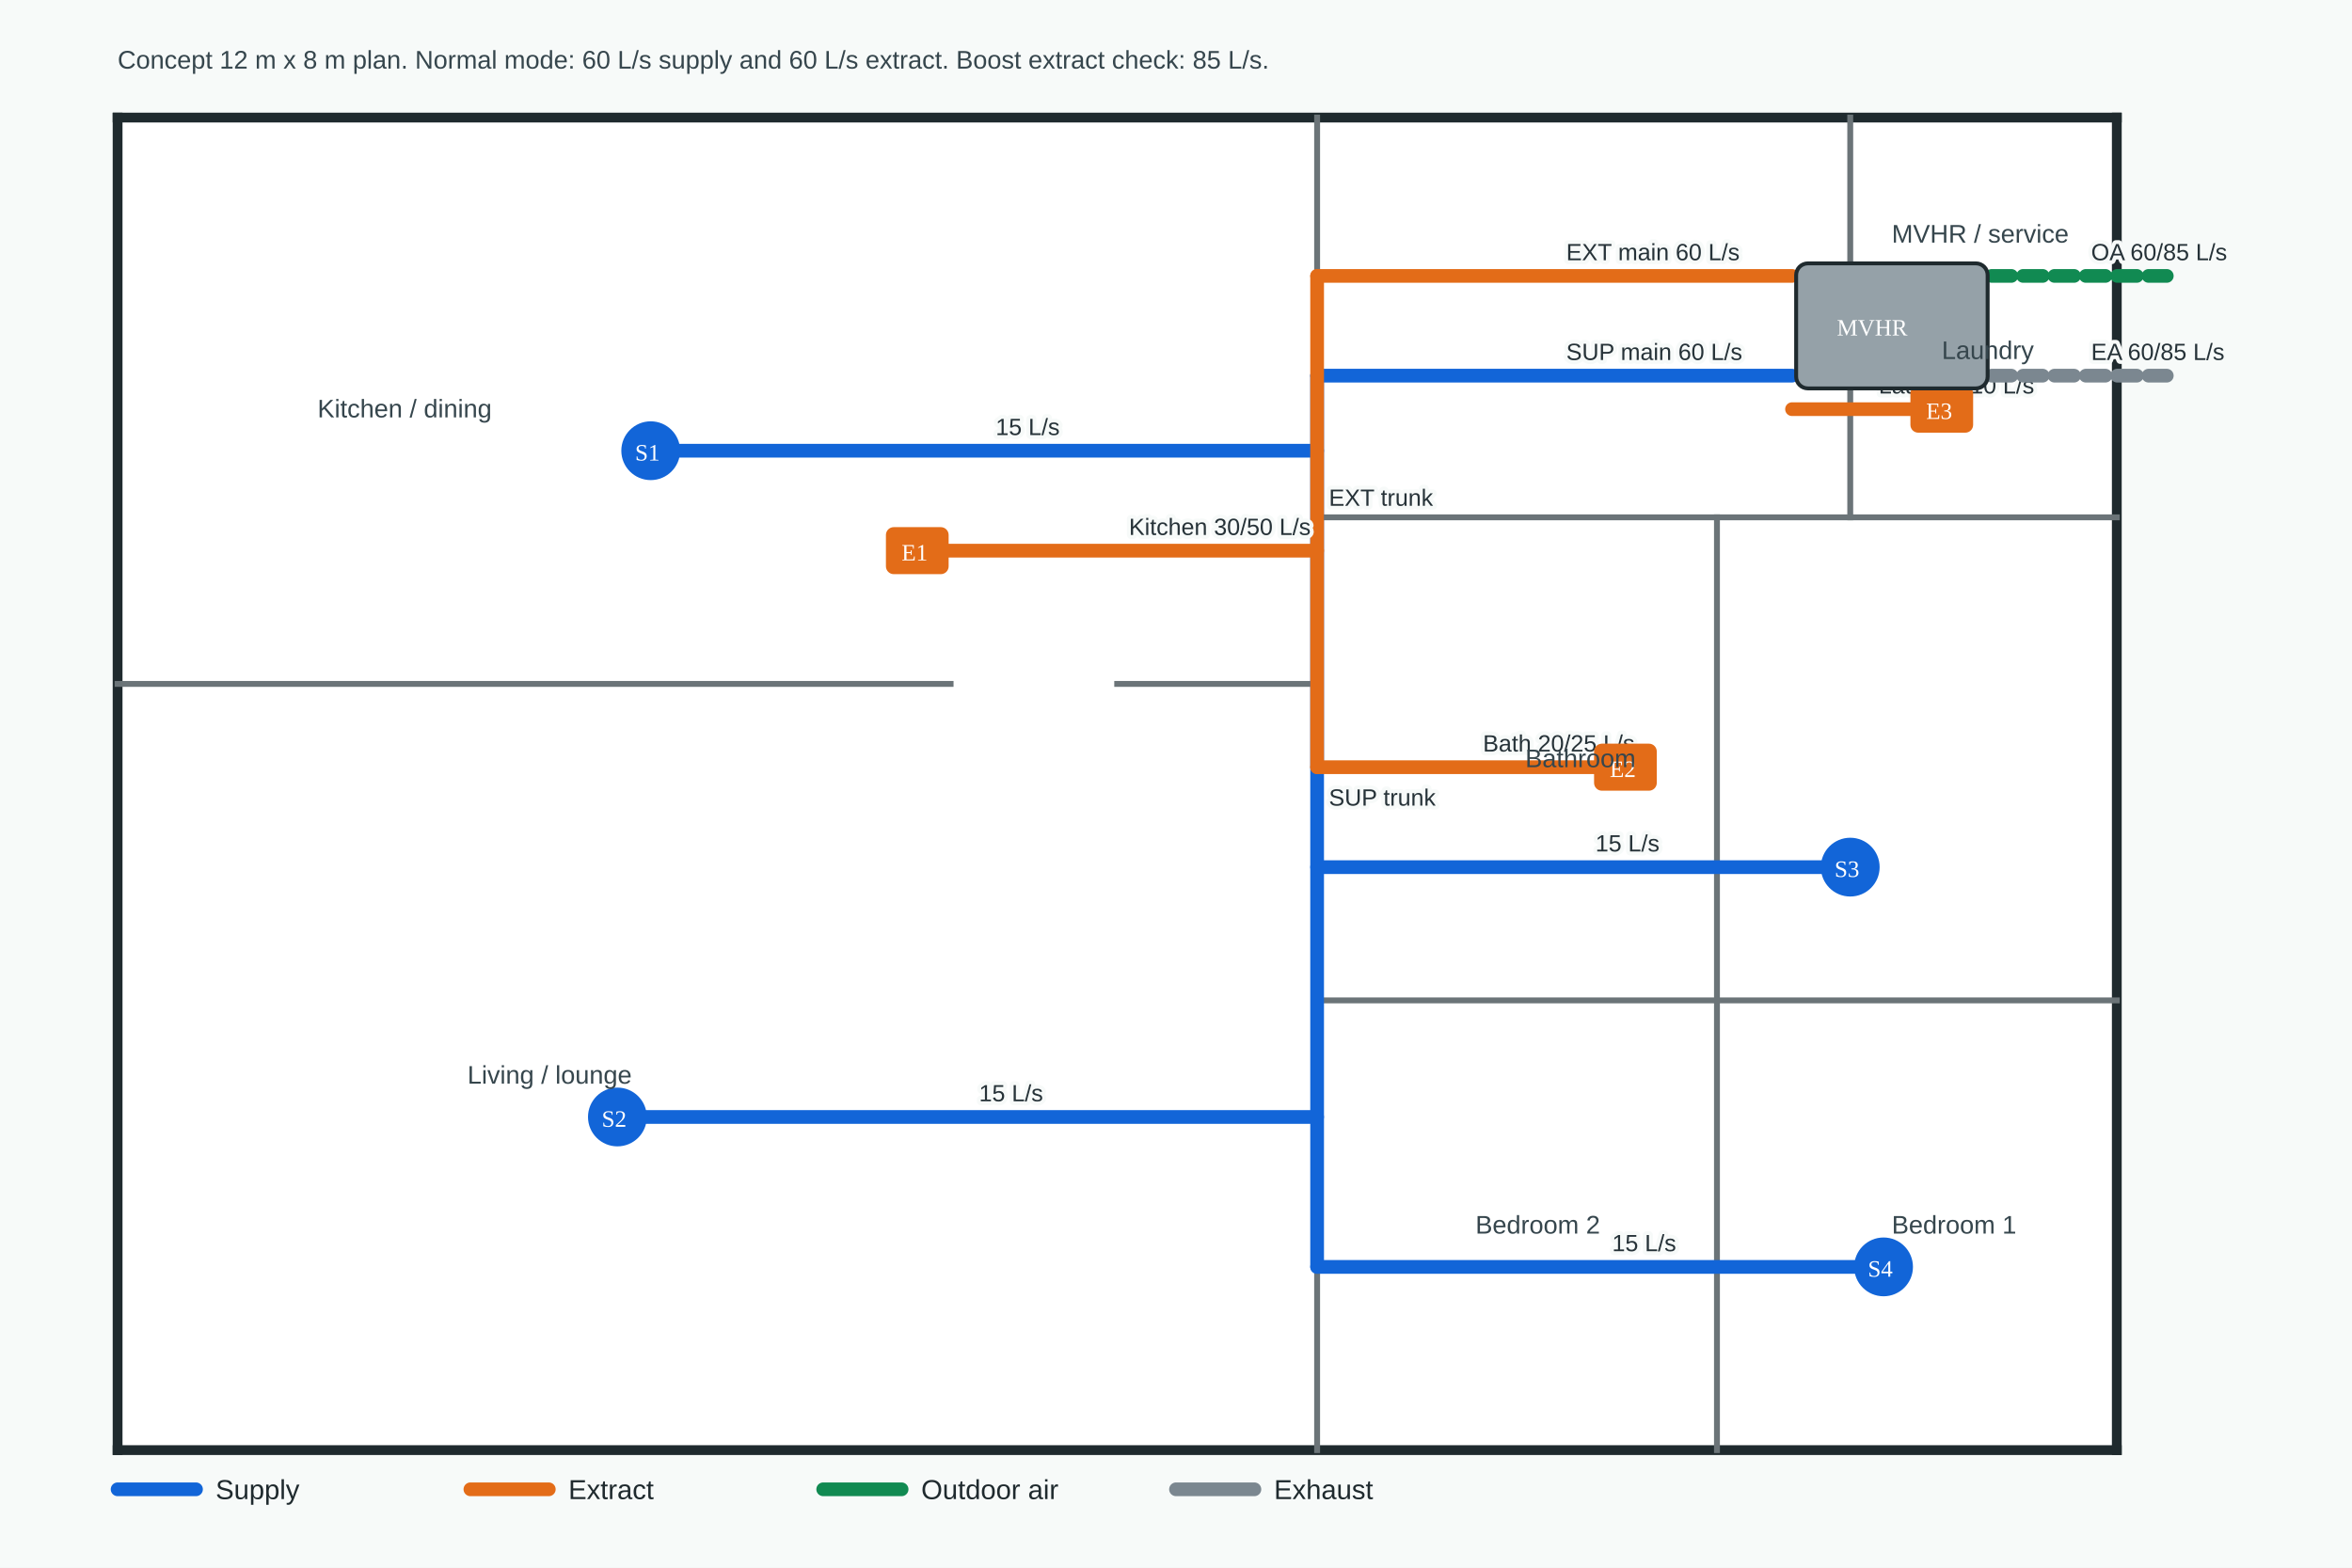
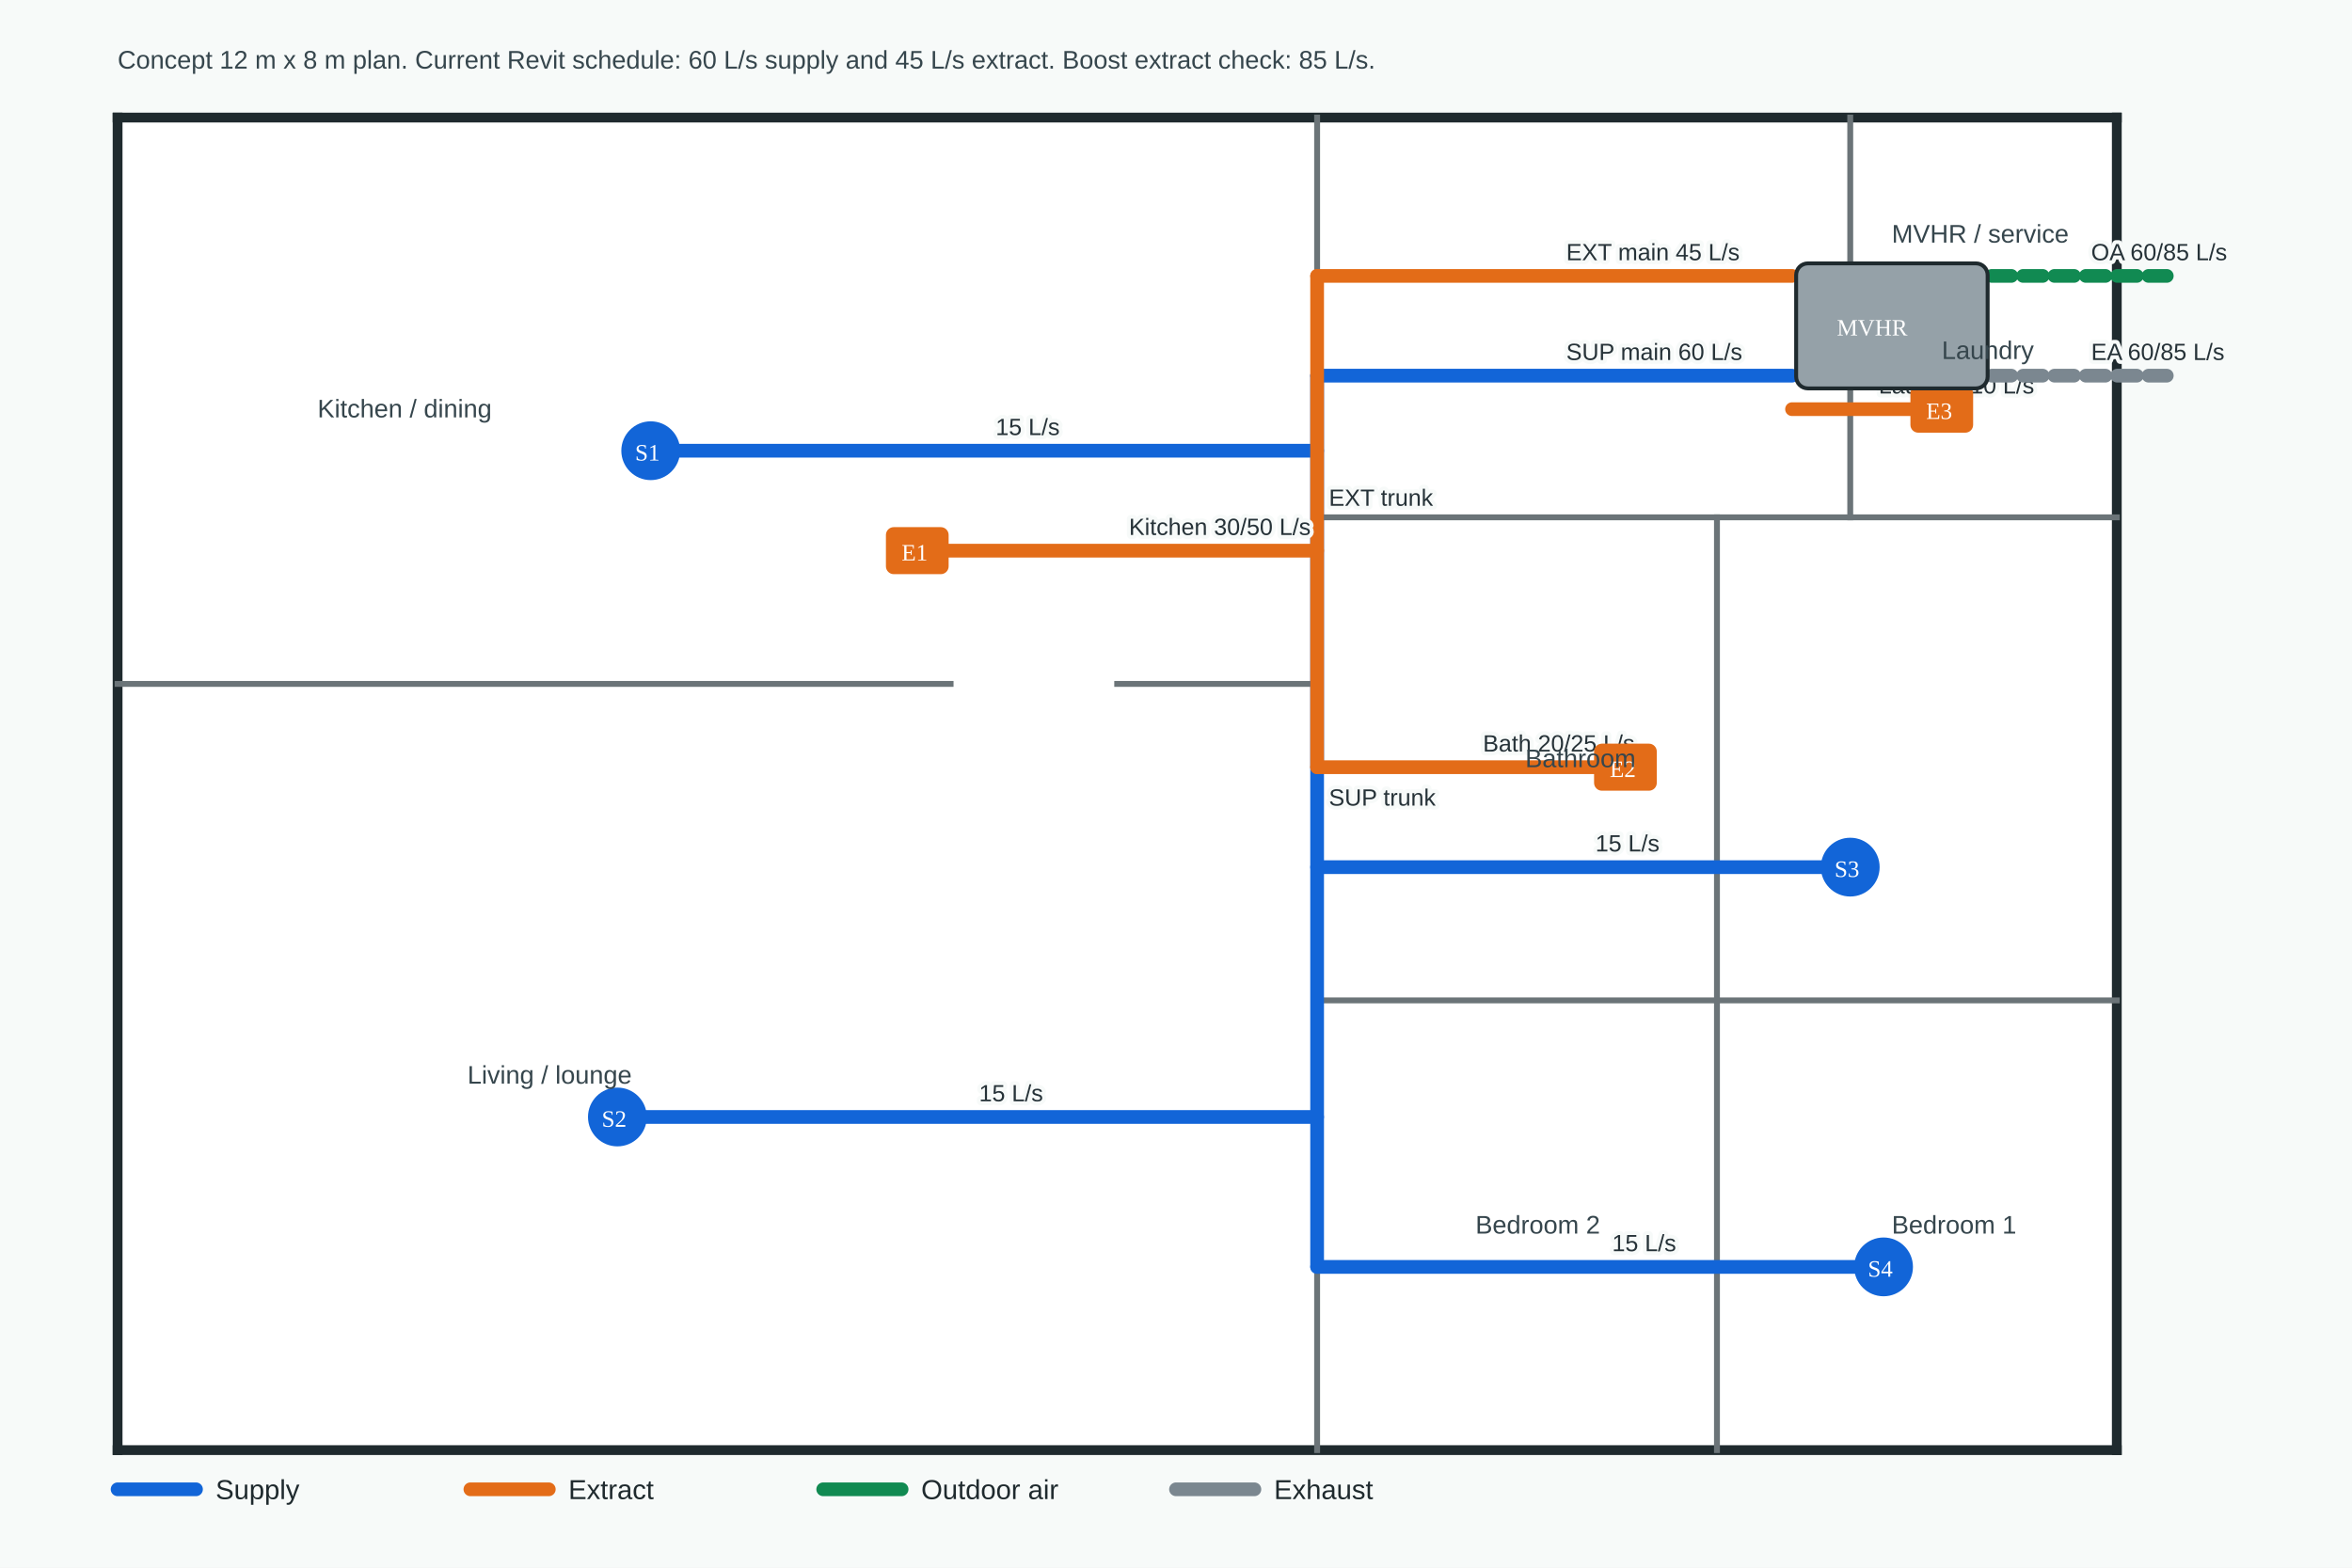
<svg xmlns="http://www.w3.org/2000/svg" viewBox="0 0 1200 800" role="img" aria-labelledby="title desc">
  <style>
  .bg { fill: #f7faf9; }
  .wall { stroke: #1f2a2e; stroke-width: 5; stroke-linecap: square; }
  .interior { stroke: #6b7478; stroke-width: 3; stroke-linecap: square; }
  .label { font: 16px Arial, sans-serif; fill: #1f2a2e; }
  .small { font: 13px Arial, sans-serif; fill: #36464d; }
  .duct-label { font: 12px Arial, sans-serif; fill: #263238; paint-order: stroke; stroke: #f7faf9; stroke-width: 4px; stroke-linejoin: round; }
  .legend { font: 14px Arial, sans-serif; fill: #1f2a2e; }
</style>
  <rect class="bg" x="0" y="0" width="1200" height="800" />
  <rect x="60.0" y="60.0" width="1020.0" height="680.0" fill="#ffffff" stroke="#d9e0df" stroke-width="2" />
  <line class="wall" x1="60.0" y1="740.0" x2="1080.0" y2="740.0" />
  <line class="wall" x1="60.0" y1="60.0" x2="1080.0" y2="60.0" />
  <line class="wall" x1="60.0" y1="740.0" x2="60.0" y2="60.0" />
  <line class="wall" x1="1080.0" y1="740.0" x2="1080.0" y2="60.0" />
  <line class="interior" x1="672.0" y1="740.0" x2="672.0" y2="485.0" />
  <line class="interior" x1="672.0" y1="400.0" x2="672.0" y2="60.0" />
  <line class="interior" x1="60.0" y1="349.0" x2="485.0" y2="349.0" />
  <line class="interior" x1="570.0" y1="349.0" x2="672.0" y2="349.0" />
  <line class="interior" x1="672.0" y1="510.5" x2="1080.0" y2="510.5" />
  <line class="interior" x1="672.0" y1="264.0" x2="1080.0" y2="264.0" />
  <line class="interior" x1="876.0" y1="740.0" x2="876.0" y2="264.0" />
  <line class="interior" x1="944.0" y1="264.0" x2="944.0" y2="60.0" />
  <line x1="914.3" y1="191.7" x2="672.0" y2="191.7" stroke="#1265d8" stroke-width="7" stroke-linecap="round" />
  <text x="799.1" y="183.7" class="duct-label">SUP main 60 L/s</text>
  <line x1="672.0" y1="191.7" x2="672.0" y2="646.5" stroke="#1265d8" stroke-width="7" stroke-linecap="round" />
  <text x="678.0" y="411.1" class="duct-label">SUP trunk</text>
  <line x1="672.0" y1="230.0" x2="332.0" y2="230.0" stroke="#1265d8" stroke-width="7" stroke-linecap="round" />
  <text x="508.0" y="222.0" class="duct-label">15 L/s</text>
  <line x1="672.0" y1="570.0" x2="315.0" y2="570.0" stroke="#1265d8" stroke-width="7" stroke-linecap="round" />
  <text x="499.5" y="562.0" class="duct-label">15 L/s</text>
  <line x1="672.0" y1="442.5" x2="944.0" y2="442.5" stroke="#1265d8" stroke-width="7" stroke-linecap="round" />
  <text x="814.0" y="434.5" class="duct-label">15 L/s</text>
  <line x1="672.0" y1="646.5" x2="961.0" y2="646.5" stroke="#1265d8" stroke-width="7" stroke-linecap="round" />
  <text x="822.5" y="638.5" class="duct-label">15 L/s</text>
  <line x1="914.3" y1="140.8" x2="672.0" y2="140.8" stroke="#e36c18" stroke-width="7" stroke-linecap="round" />
-   <text x="799.1" y="132.8" class="duct-label">EXT main 60 L/s</text>
+   <text x="799.1" y="132.8" class="duct-label">EXT main 45 L/s</text>
  <line x1="672.0" y1="140.8" x2="672.0" y2="391.5" stroke="#e36c18" stroke-width="7" stroke-linecap="round" />
  <text x="678.0" y="258.1" class="duct-label">EXT trunk</text>
  <line x1="672.0" y1="281.0" x2="468.0" y2="281.0" stroke="#e36c18" stroke-width="7" stroke-linecap="round" />
  <text x="576.0" y="273.0" class="duct-label">Kitchen 30/50 L/s</text>
  <line x1="672.0" y1="391.5" x2="829.3" y2="391.5" stroke="#e36c18" stroke-width="7" stroke-linecap="round" />
  <text x="756.6" y="383.5" class="duct-label">Bath 20/25 L/s</text>
  <line x1="914.3" y1="208.8" x2="990.7" y2="208.8" stroke="#e36c18" stroke-width="7" stroke-linecap="round" />
  <text x="958.5" y="200.8" class="duct-label">Laundry 10 L/s</text>
  <line x1="1016.2" y1="140.8" x2="1105.5" y2="140.8" stroke="#118a52" stroke-width="7" stroke-linecap="round" stroke-dasharray="10 6" />
  <text x="1066.9" y="132.8" class="duct-label">OA 60/85 L/s</text>
  <line x1="1016.2" y1="191.7" x2="1105.5" y2="191.7" stroke="#7b8790" stroke-width="7" stroke-linecap="round" stroke-dasharray="10 6" />
  <text x="1066.9" y="183.7" class="duct-label">EA 60/85 L/s</text>
  <circle cx="332.0" cy="230.0" r="15" fill="#1265d8" />
  <text x="324.0" y="235.0" fill="white" font="bold 13px Arial">S1</text>
  <circle cx="315.0" cy="570.0" r="15" fill="#1265d8" />
  <text x="307.0" y="575.0" fill="white" font="bold 13px Arial">S2</text>
  <circle cx="944.0" cy="442.5" r="15" fill="#1265d8" />
  <text x="936.0" y="447.5" fill="white" font="bold 13px Arial">S3</text>
  <circle cx="961.0" cy="646.5" r="15" fill="#1265d8" />
  <text x="953.0" y="651.5" fill="white" font="bold 13px Arial">S4</text>
  <rect x="452.0" y="269.0" width="32" height="24" rx="4" fill="#e36c18" />
  <text x="460.0" y="286.0" fill="white" font="bold 13px Arial">E1</text>
  <rect x="813.3" y="379.5" width="32" height="24" rx="4" fill="#e36c18" />
  <text x="821.3" y="396.5" fill="white" font="bold 13px Arial">E2</text>
  <rect x="974.7" y="196.8" width="32" height="24" rx="4" fill="#e36c18" />
  <text x="982.7" y="213.8" fill="white" font="bold 13px Arial">E3</text>
  <rect x="916.4" y="134.4" width="97.7" height="63.8" rx="6" fill="#95a1a8" stroke="#1f2a2e" stroke-width="2" />
  <text x="937.2" y="171.2" fill="white" font="bold 14px Arial">MVHR</text>
  <text class="small" x="162.0" y="213.0">Kitchen / dining</text>
  <text class="small" x="238.5" y="553.0">Living / lounge</text>
  <text class="small" x="752.8" y="629.5">Bedroom 2</text>
  <text class="small" x="965.2" y="629.5">Bedroom 1</text>
  <text class="small" x="778.2" y="391.5">Bathroom</text>
  <text class="small" x="990.7" y="183.2">Laundry</text>
  <text class="small" x="965.2" y="123.8">MVHR / service</text>
  <line x1="60" y1="760" x2="100" y2="760" stroke="#1265d8" stroke-width="7" stroke-linecap="round" />
  <text class="legend" x="110" y="765">Supply</text>
  <line x1="240" y1="760" x2="280" y2="760" stroke="#e36c18" stroke-width="7" stroke-linecap="round" />
  <text class="legend" x="290" y="765">Extract</text>
  <line x1="420" y1="760" x2="460" y2="760" stroke="#118a52" stroke-width="7" stroke-linecap="round" />
  <text class="legend" x="470" y="765">Outdoor air</text>
  <line x1="600" y1="760" x2="640" y2="760" stroke="#7b8790" stroke-width="7" stroke-linecap="round" />
  <text class="legend" x="650" y="765">Exhaust</text>
-   <text class="small" x="60" y="35">Concept 12 m x 8 m plan. Normal mode: 60 L/s supply and 60 L/s extract. Boost extract check: 85 L/s.</text>
+   <text class="small" x="60" y="35">Concept 12 m x 8 m plan. Current Revit schedule: 60 L/s supply and 45 L/s extract. Boost extract check: 85 L/s.</text>
</svg>
